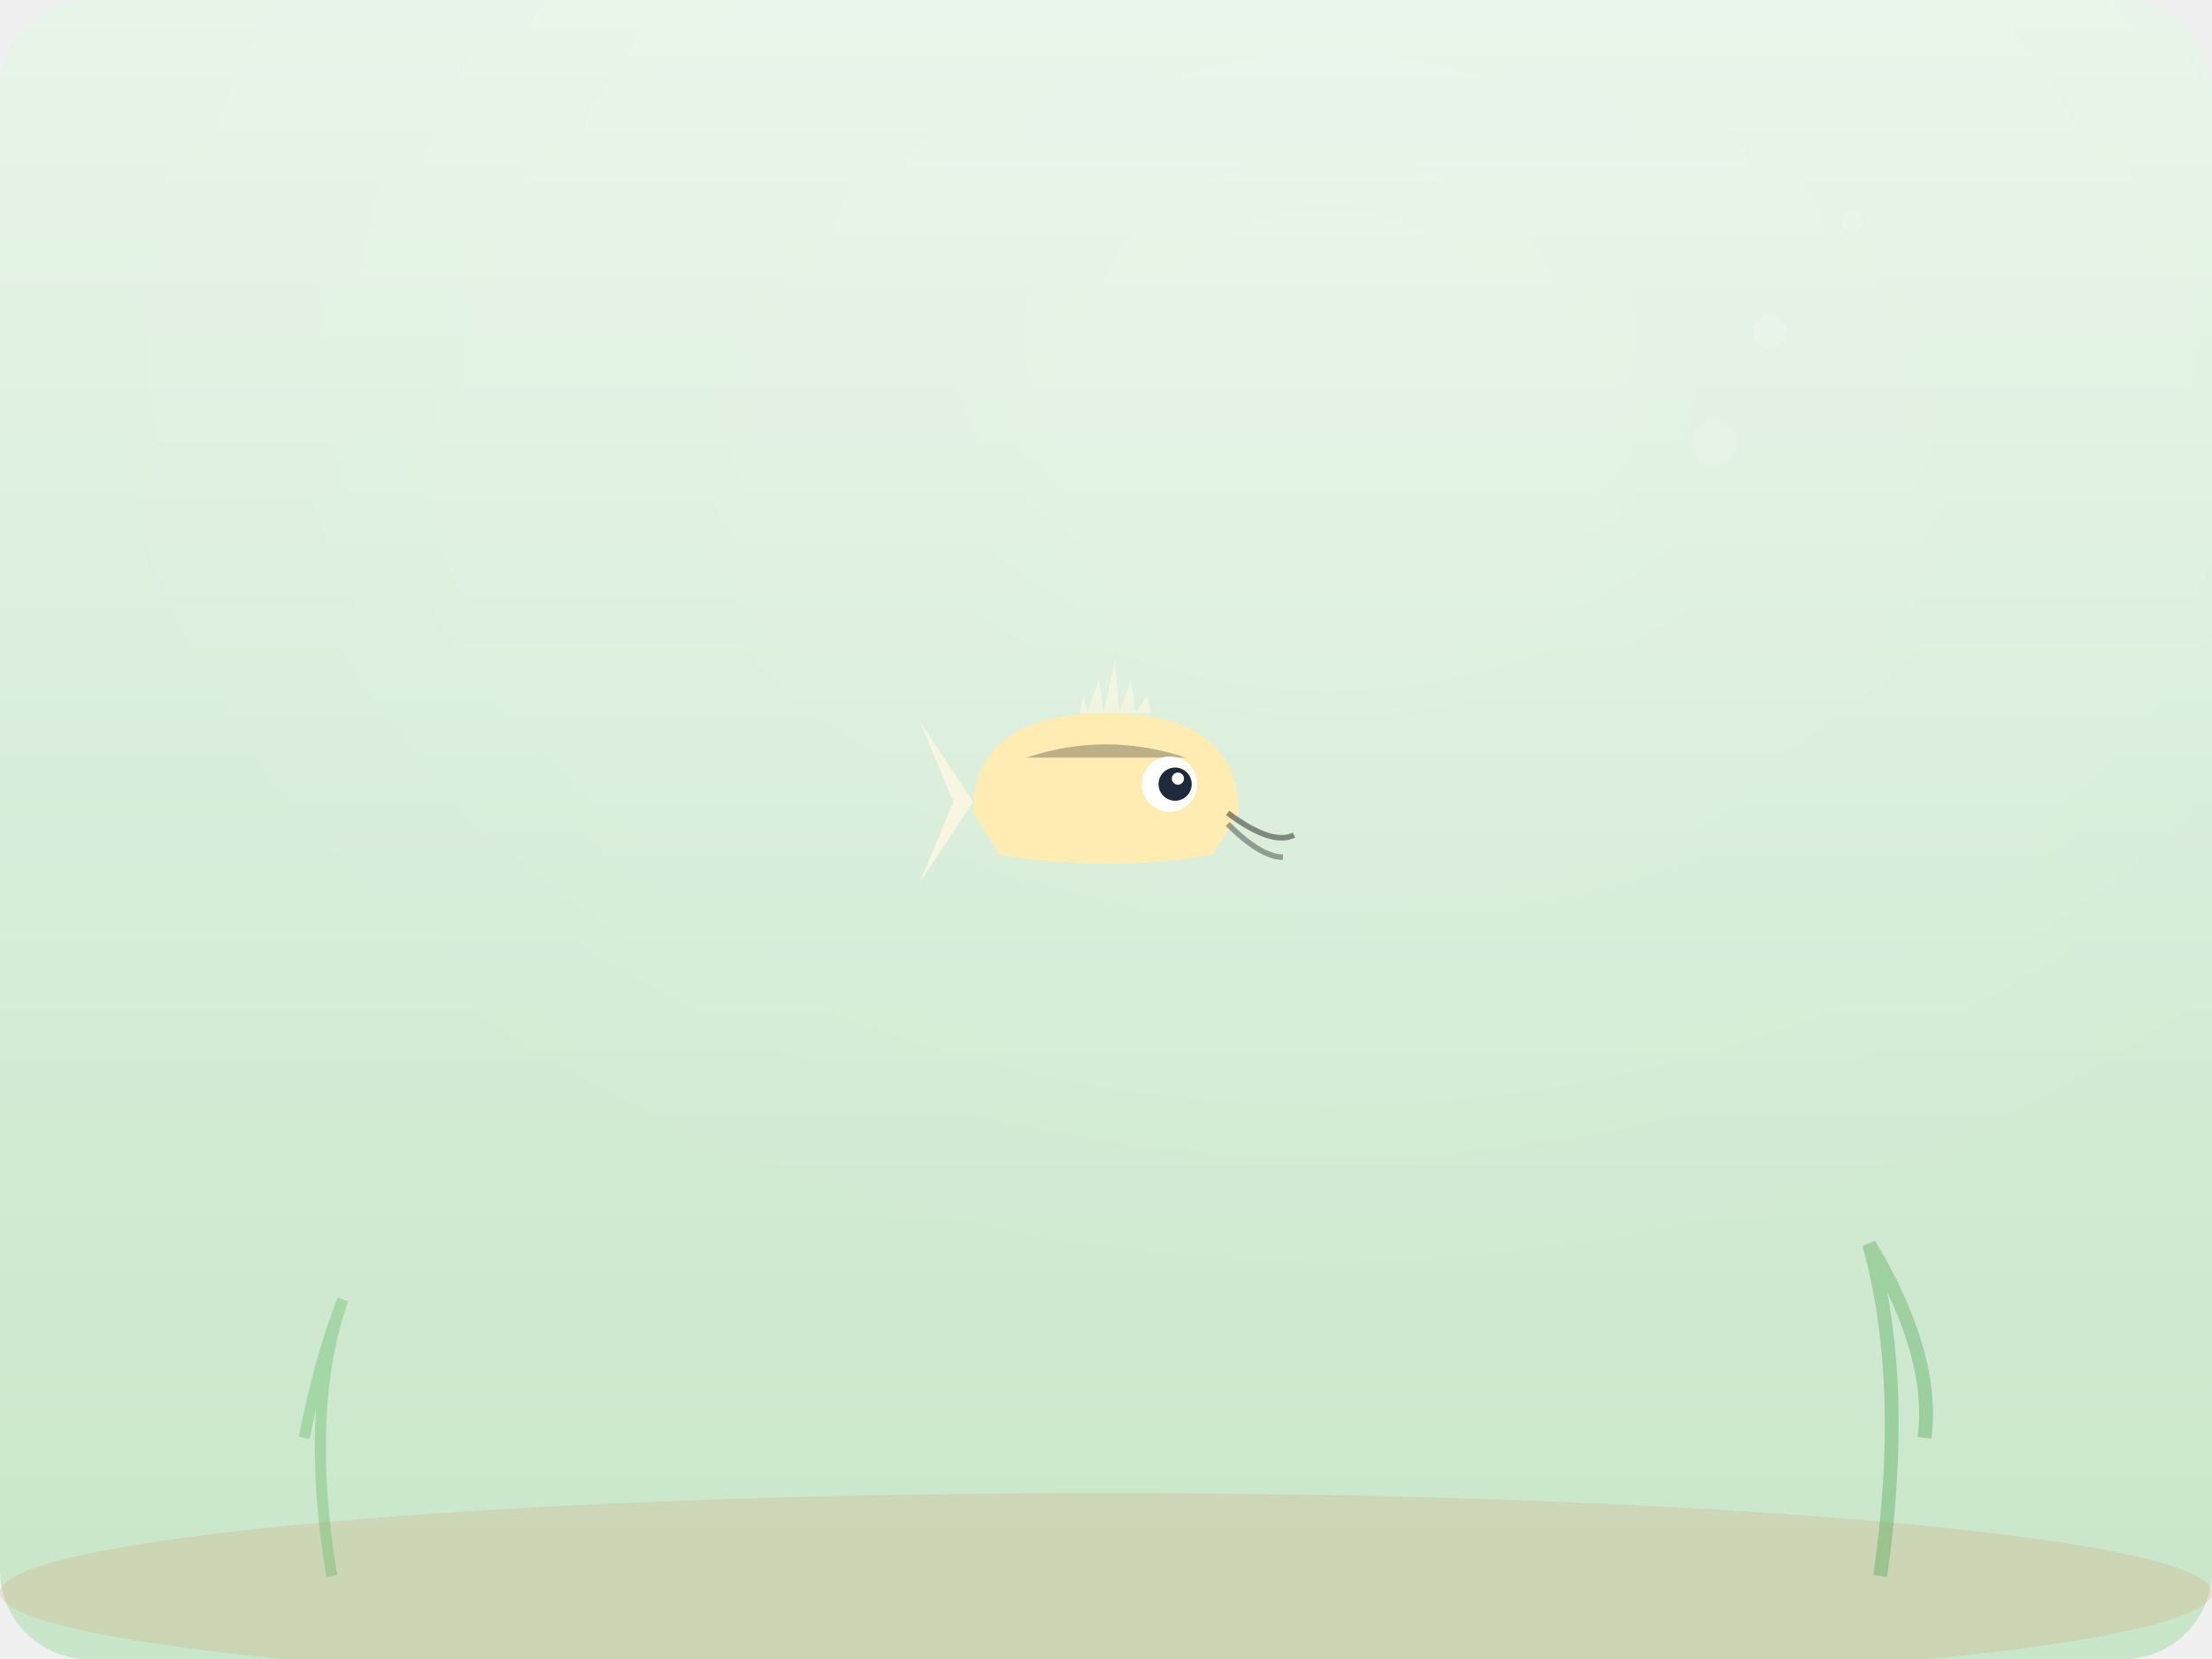
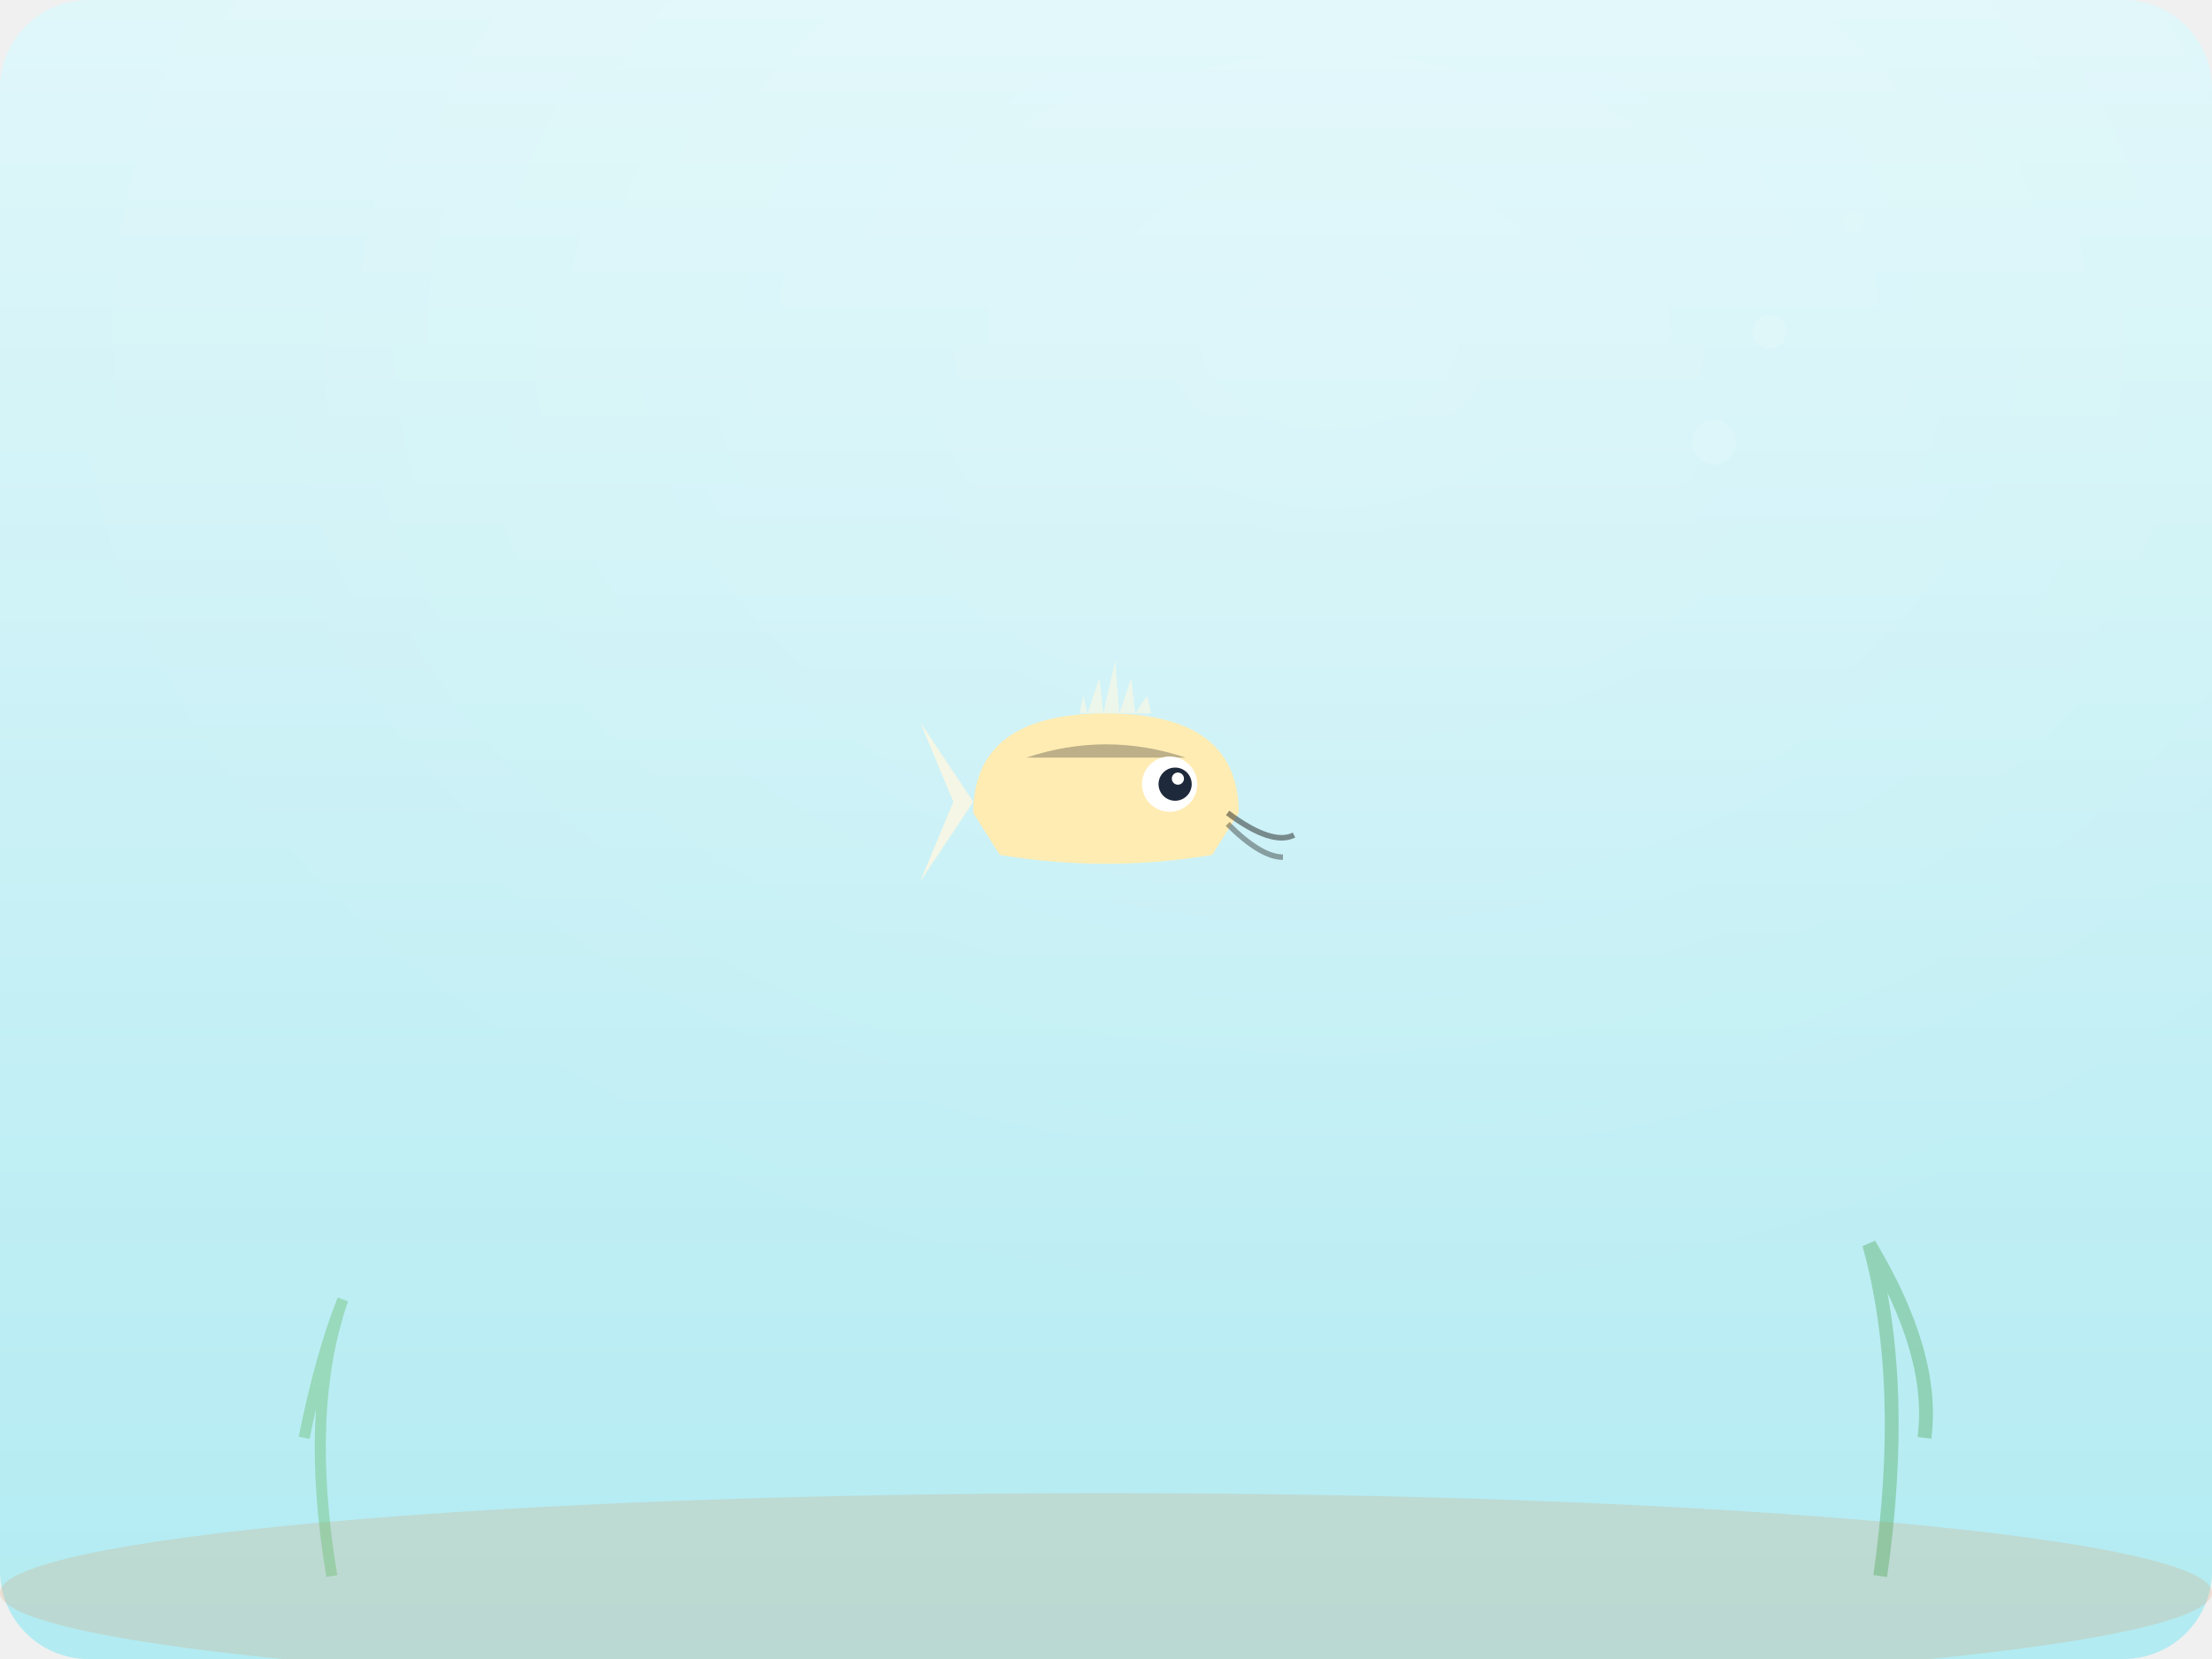
<svg xmlns="http://www.w3.org/2000/svg" viewBox="0 0 400 300" width="400" height="300">
  <defs>
-     <linearGradient id="bg73" x1="0%" y1="0%" x2="0%" y2="100%">
-       <stop offset="0%" style="stop-color:#E8F5E9" />
-       <stop offset="100%" style="stop-color:#C8E6C9" />
+     <linearGradient id="bg149" x1="0%" y1="0%" x2="0%" y2="100%">
+       <stop offset="0%" style="stop-color:#E0F7FA" />
+       <stop offset="100%" style="stop-color:#B2EBF2" />
    </linearGradient>
-     <radialGradient id="glow73" cx="60%" cy="20%" r="60%">
+     <radialGradient id="glow149" cx="60%" cy="20%" r="60%">
      <stop offset="0%" style="stop-color:white;stop-opacity:0.15" />
      <stop offset="100%" style="stop-color:white;stop-opacity:0" />
    </radialGradient>
  </defs>
-   <rect width="400" height="300" rx="16" fill="url(#bg73)" />
-   <rect width="400" height="300" rx="16" fill="url(#glow73)" />
+   <rect width="400" height="300" rx="16" fill="url(#bg149)" />
+   <rect width="400" height="300" rx="16" fill="url(#glow149)" />
  <ellipse cx="200" cy="288" rx="200" ry="18" fill="#D4A574" opacity="0.25" />
  <path d="M60,285 Q55,255 62,235 Q58,245 55,260" stroke="#66BB6A" stroke-width="2" fill="none" opacity="0.4" />
  <path d="M340,285 Q345,250 338,225 Q350,245 348,260" stroke="#43A047" stroke-width="2.5" fill="none" opacity="0.35" />
  <circle cx="320" cy="60" r="3" fill="white" opacity="0.15" />
  <circle cx="335" cy="40" r="2" fill="white" opacity="0.1" />
  <circle cx="310" cy="80" r="4" fill="white" opacity="0.12" />
  <path d="M176,145 L166.4,130.6 L172.4,145 L166.4,159.4 Z" fill="#FFF8E1" opacity="0.8" />
  <path d="M195.2,129 L195.92,125.8 L196.64,129 L198.8,122.6 L199.52,129 L201.68,119.4 L202.4,129 L204.56,122.6 L205.28,129 L207.44,125.8 L208.16,129 " fill="#FFF8E1" opacity="0.6" />
  <path d="M176,147 Q176,129 200,129 Q224,129 224,147 L219.2,154.6 Q200,157.8 180.8,154.6 Z" fill="#FFECB3" />
  <path d="M185.6,137 Q200,132.2 214.4,137" fill="#212121" opacity="0.3" />
  <circle cx="211.5" cy="141.8" r="5" fill="white" />
  <circle cx="212.5" cy="141.8" r="3" fill="#1E293B" />
  <circle cx="213" cy="140.8" r="1.1" fill="white" />
  <path d="M222,147 Q230,153 234,151" fill="none" stroke="#212121" stroke-width="1" opacity="0.5" />
  <path d="M222,149 Q228,155 232,155" fill="none" stroke="#212121" stroke-width="1" opacity="0.4" />
</svg>
